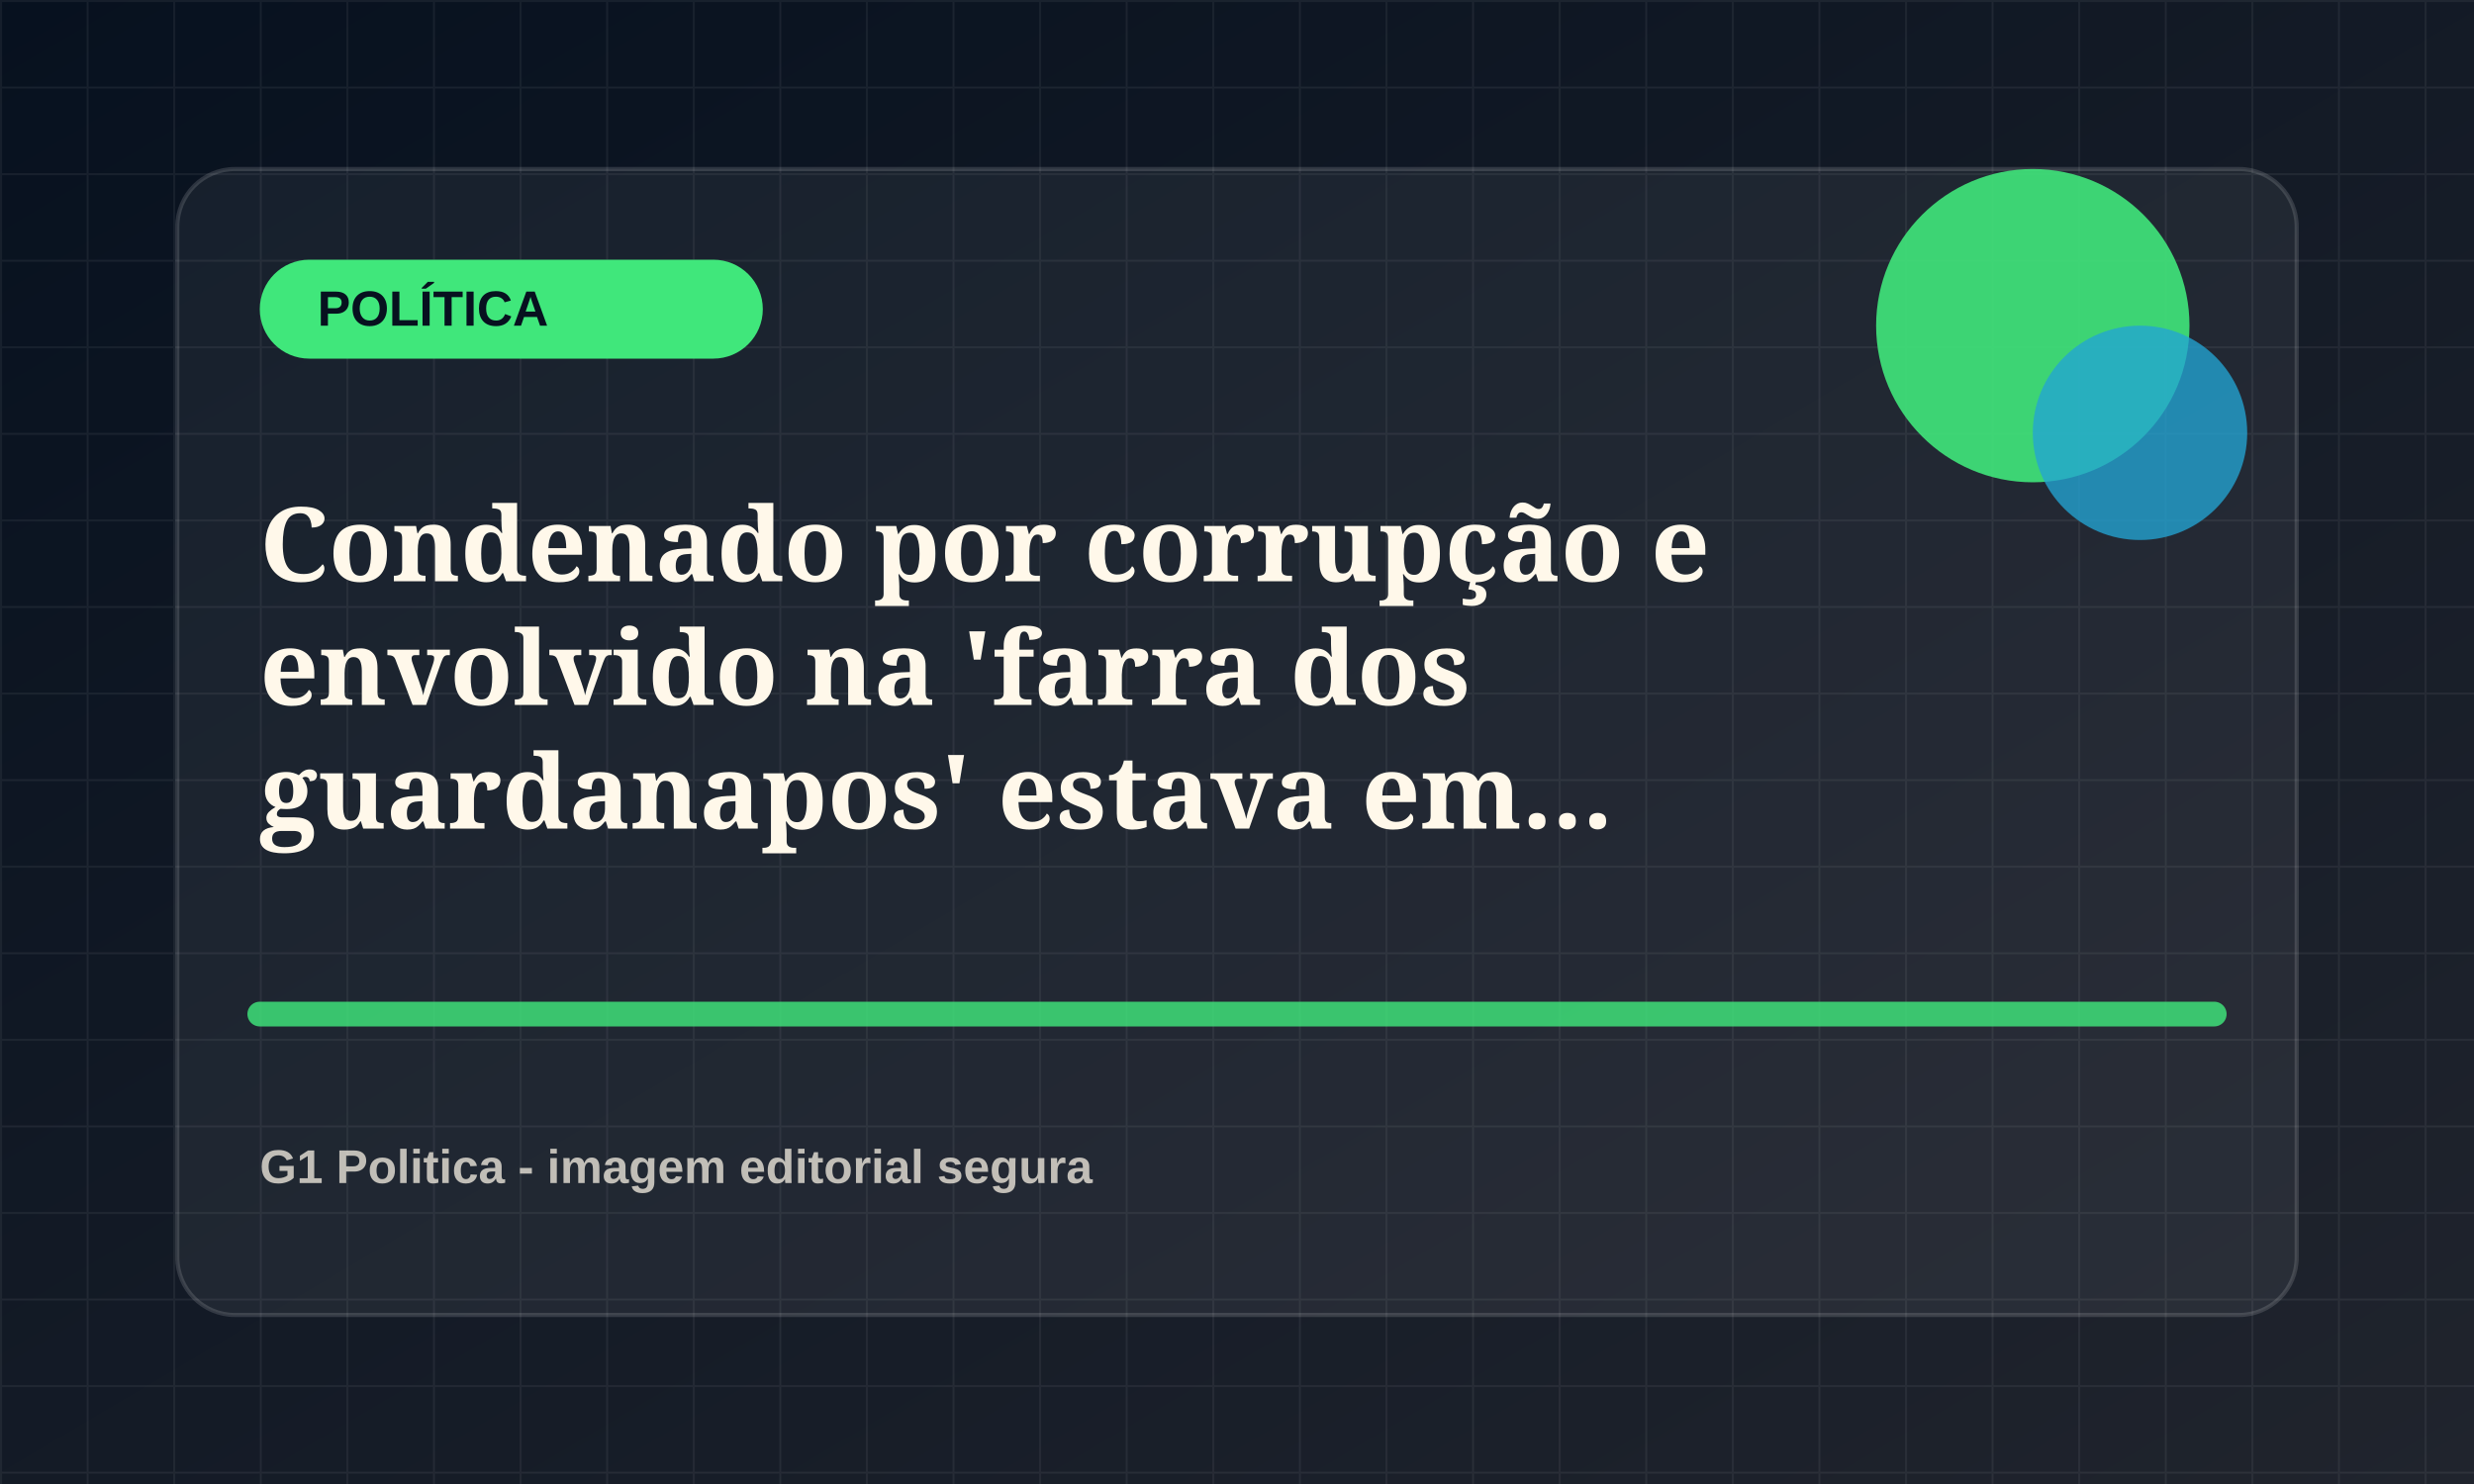
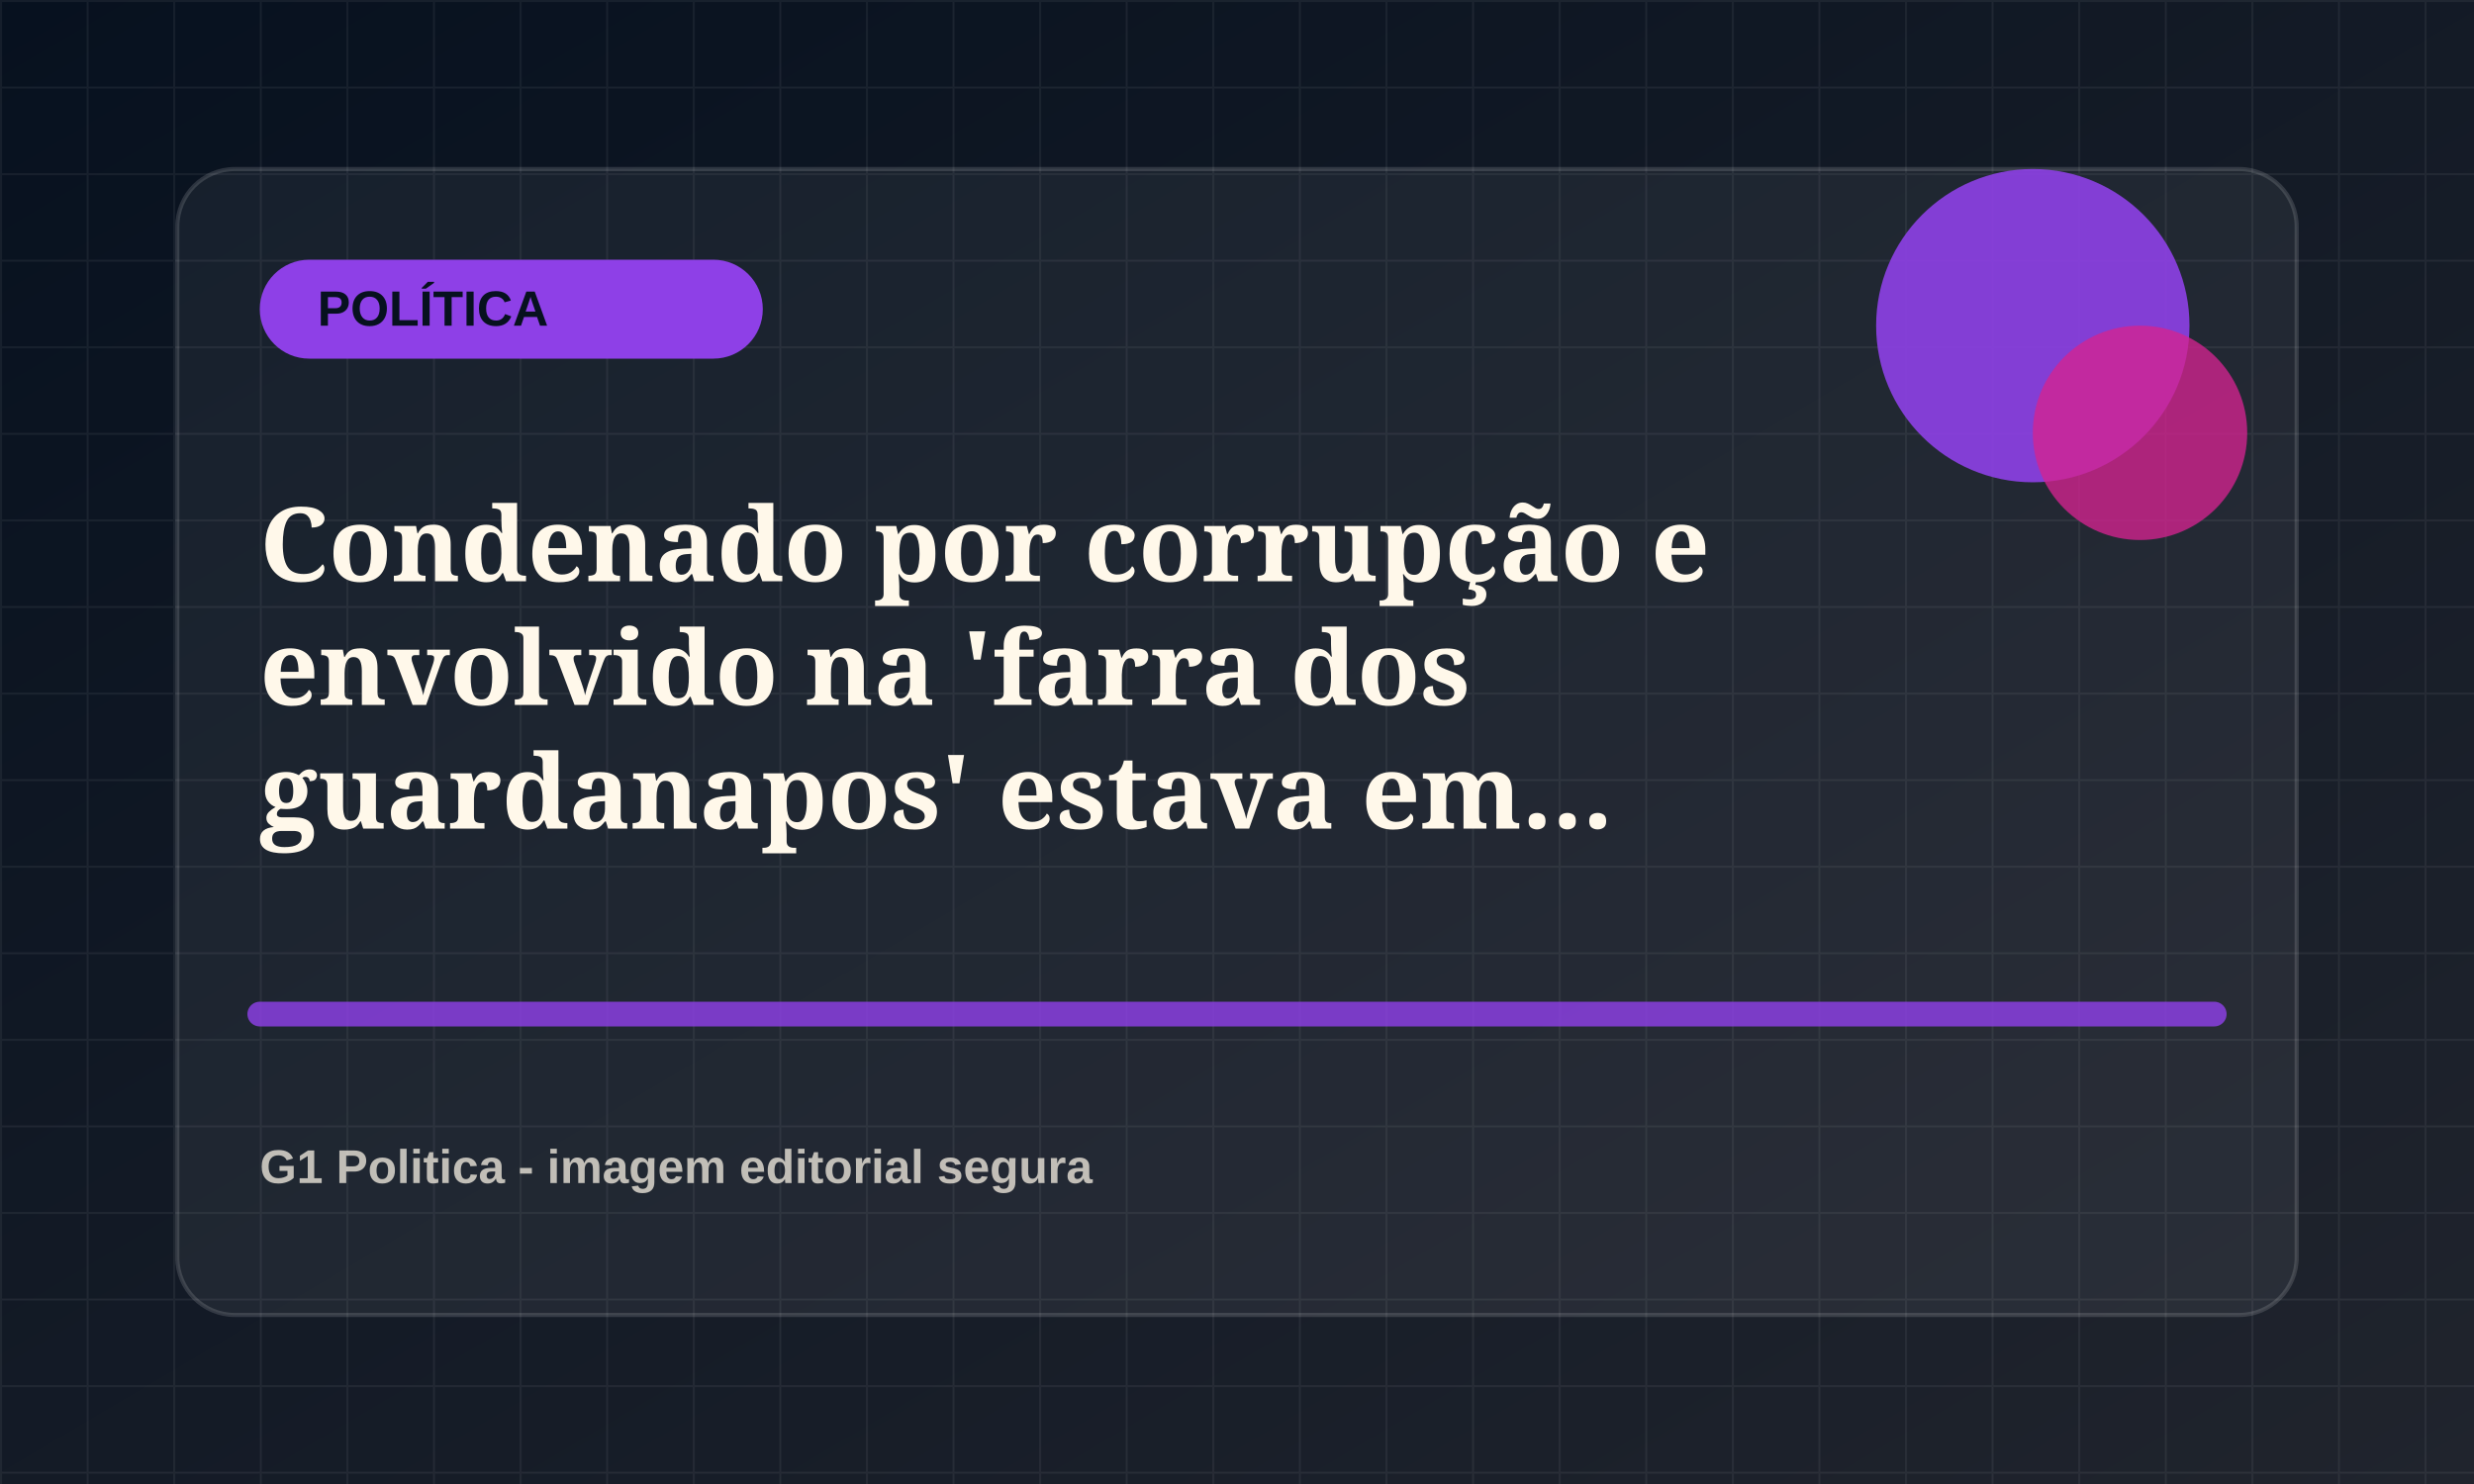
<svg xmlns="http://www.w3.org/2000/svg" viewBox="0 0 1200 720">
  <defs>
    <linearGradient id="bg" x1="0" x2="1" y1="0" y2="1">
      <stop offset="0" stop-color="#07111f" />
      <stop offset="1" stop-color="#20242d" />
    </linearGradient>
    <pattern id="grid" width="42" height="42" patternUnits="userSpaceOnUse">
      <path d="M42 0H0v42" fill="none" stroke="rgba(255,255,255,.055)" stroke-width="2" />
    </pattern>
  </defs>
  <rect width="1200" height="720" fill="url(#bg)" />
  <rect width="1200" height="720" fill="url(#grid)" />
  <rect x="86" y="82" width="1028" height="556" rx="28" fill="rgba(255,255,255,.055)" stroke="rgba(255,255,255,.14)" stroke-width="2" />
-   <rect x="126" y="126" width="244" height="48" rx="24" fill="hsl(141 78% 58%)" />
+   <rect x="126" y="126" width="244" height="48" rx="24" fill="hsl(268 78% 58%)" />
  <text x="154" y="158" fill="#07111f" font-family="Arial, sans-serif" font-size="24" font-weight="800">POLÍTICA</text>
-   <circle cx="986" cy="158" r="76" fill="hsl(141 78% 58%)" opacity=".9" />
-   <circle cx="1038" cy="210" r="52" fill="hsl(196 72% 48%)" opacity=".78" />
-   <path d="M126 492h948" stroke="hsl(141 78% 58%)" stroke-width="12" stroke-linecap="round" opacity=".82" />
+   <circle cx="986" cy="158" r="76" fill="hsl(268 78% 58%)" opacity=".9" />
+   <circle cx="1038" cy="210" r="52" fill="hsl(323 72% 48%)" opacity=".78" />
+   <path d="M126 492h948" stroke="hsl(268 78% 58%)" stroke-width="12" stroke-linecap="round" opacity=".82" />
  <text x="126" y="282" fill="#fff8ea" font-family="Georgia, serif" font-size="50" font-weight="700">
    <tspan x="126" dy="0">Condenado por corrupção e</tspan>
    <tspan x="126" dy="60">envolvido na 'farra dos</tspan>
    <tspan x="126" dy="60">guardanapos' estava em...</tspan>
  </text>
  <text x="126" y="574" fill="rgba(255,248,234,.72)" font-family="Arial, sans-serif" font-size="23" font-weight="700">G1 Politica - imagem editorial segura</text>
</svg>
